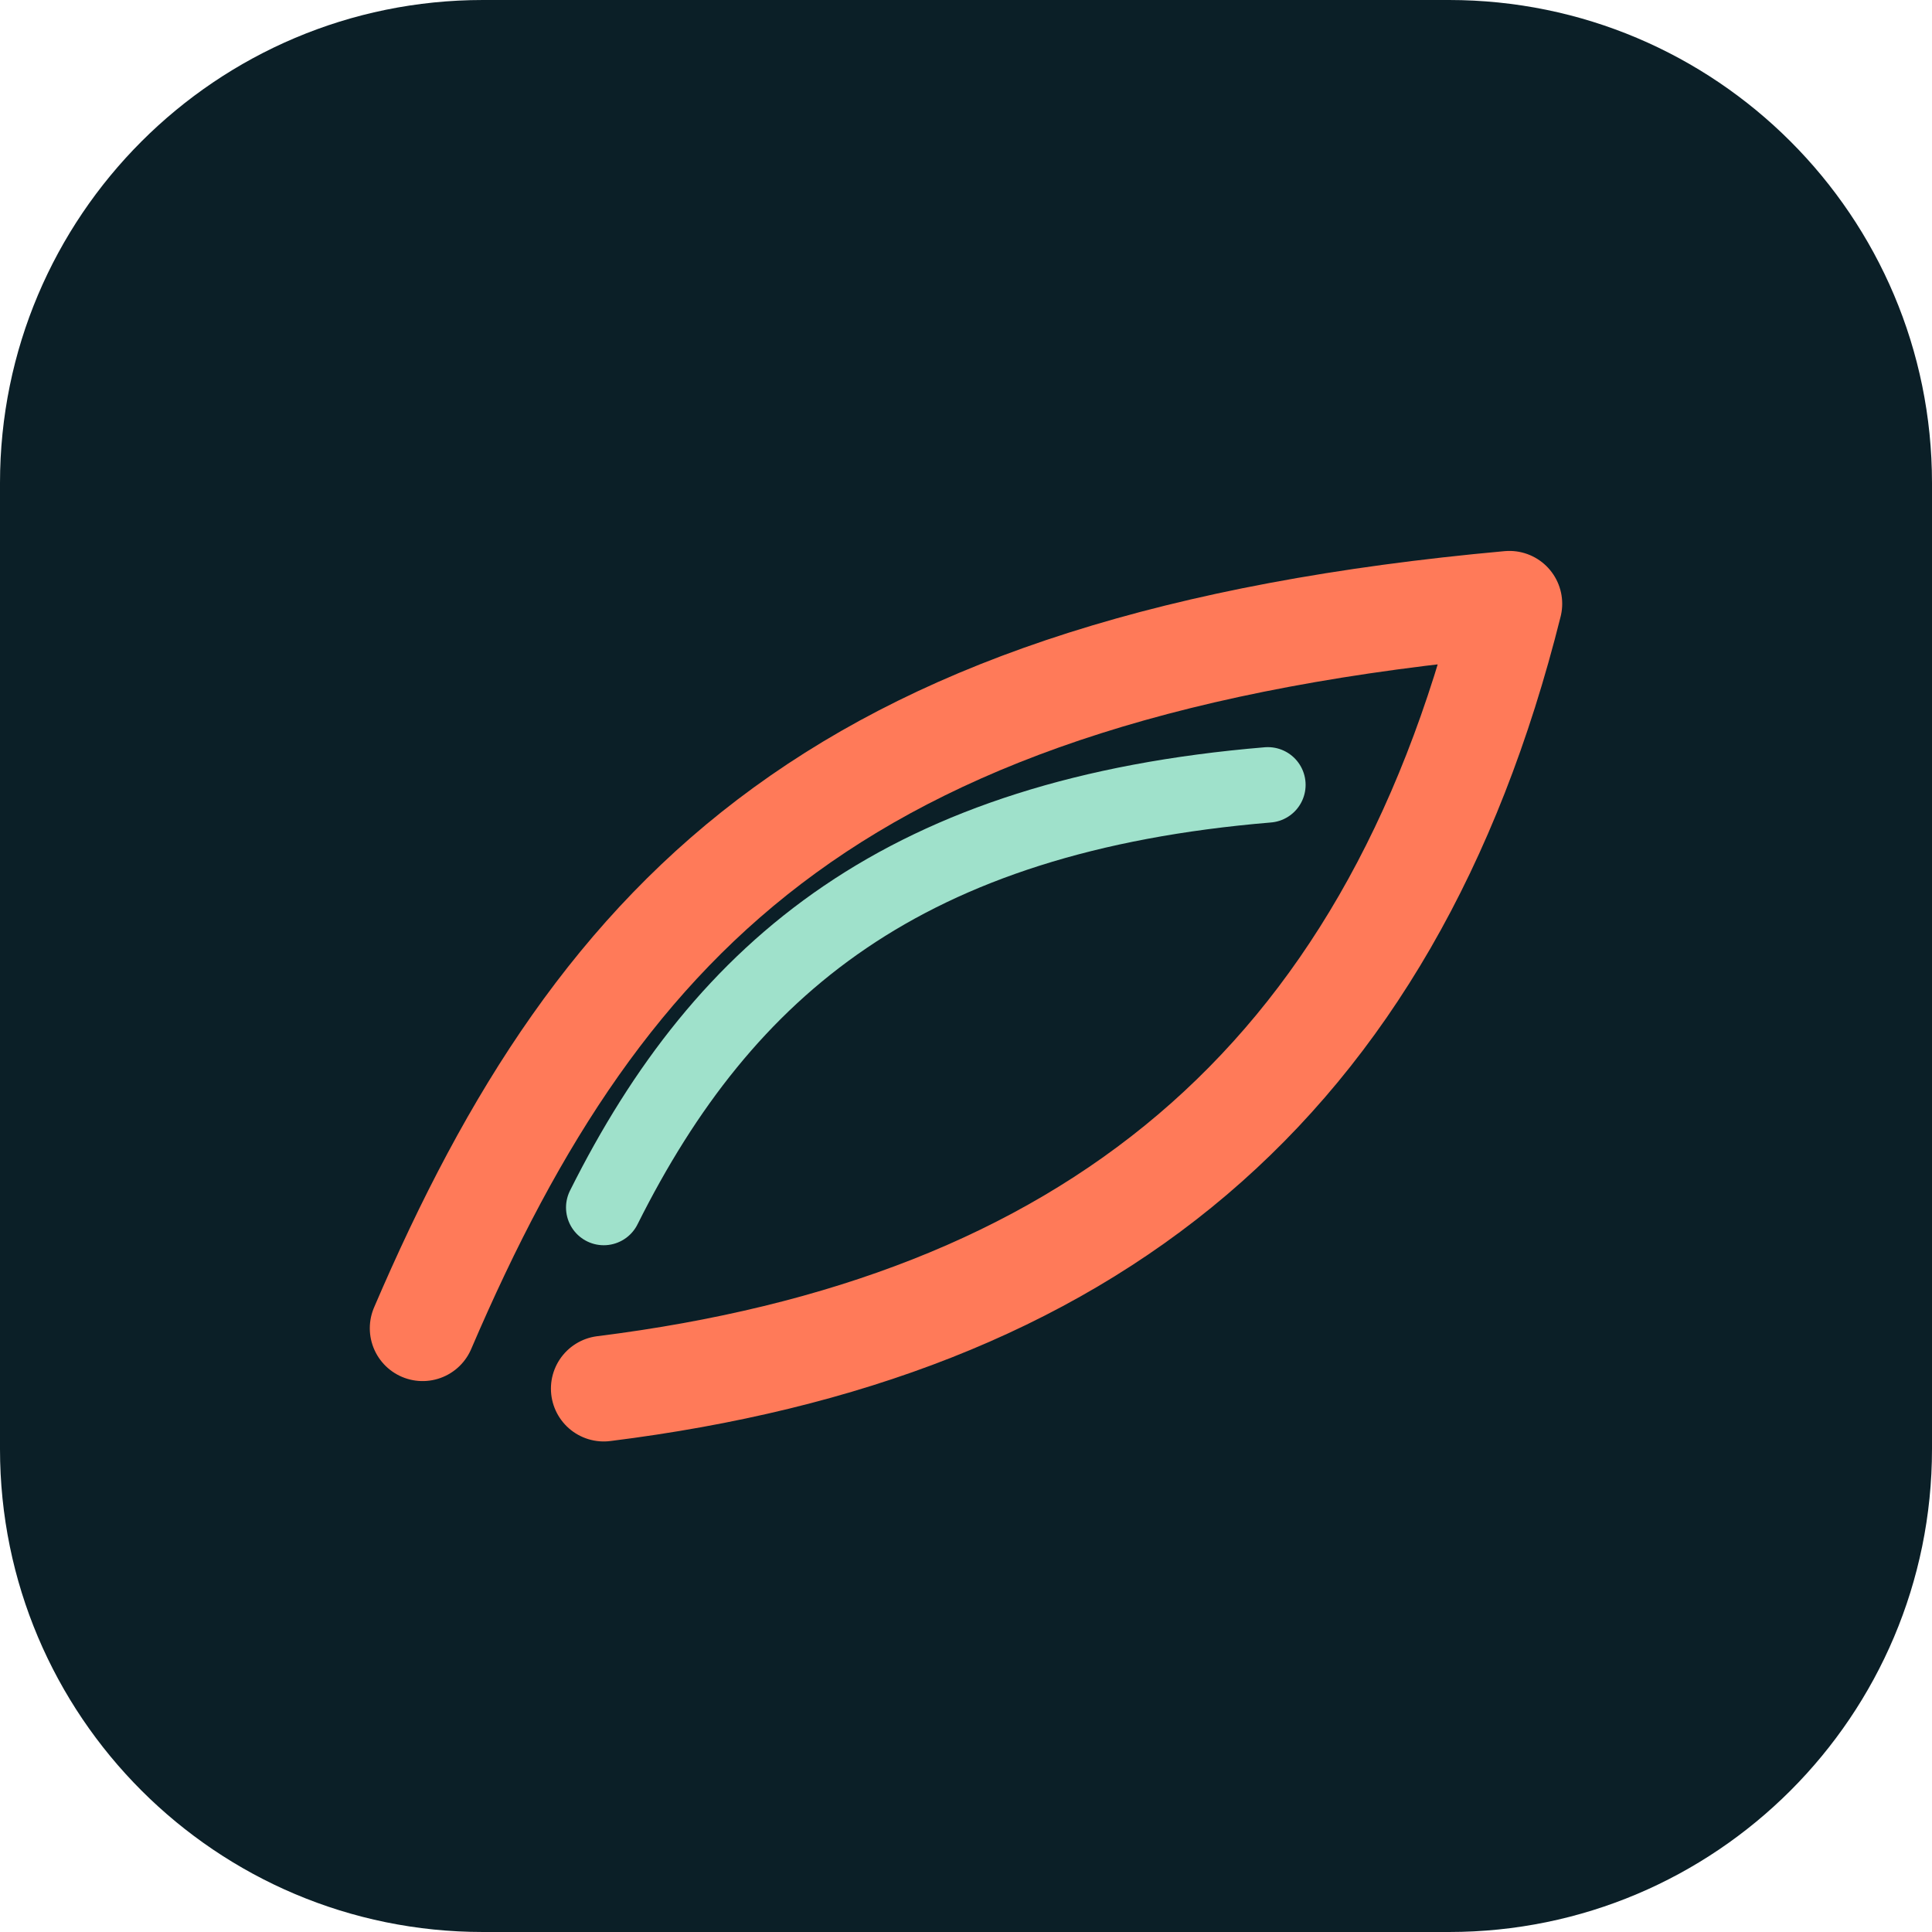
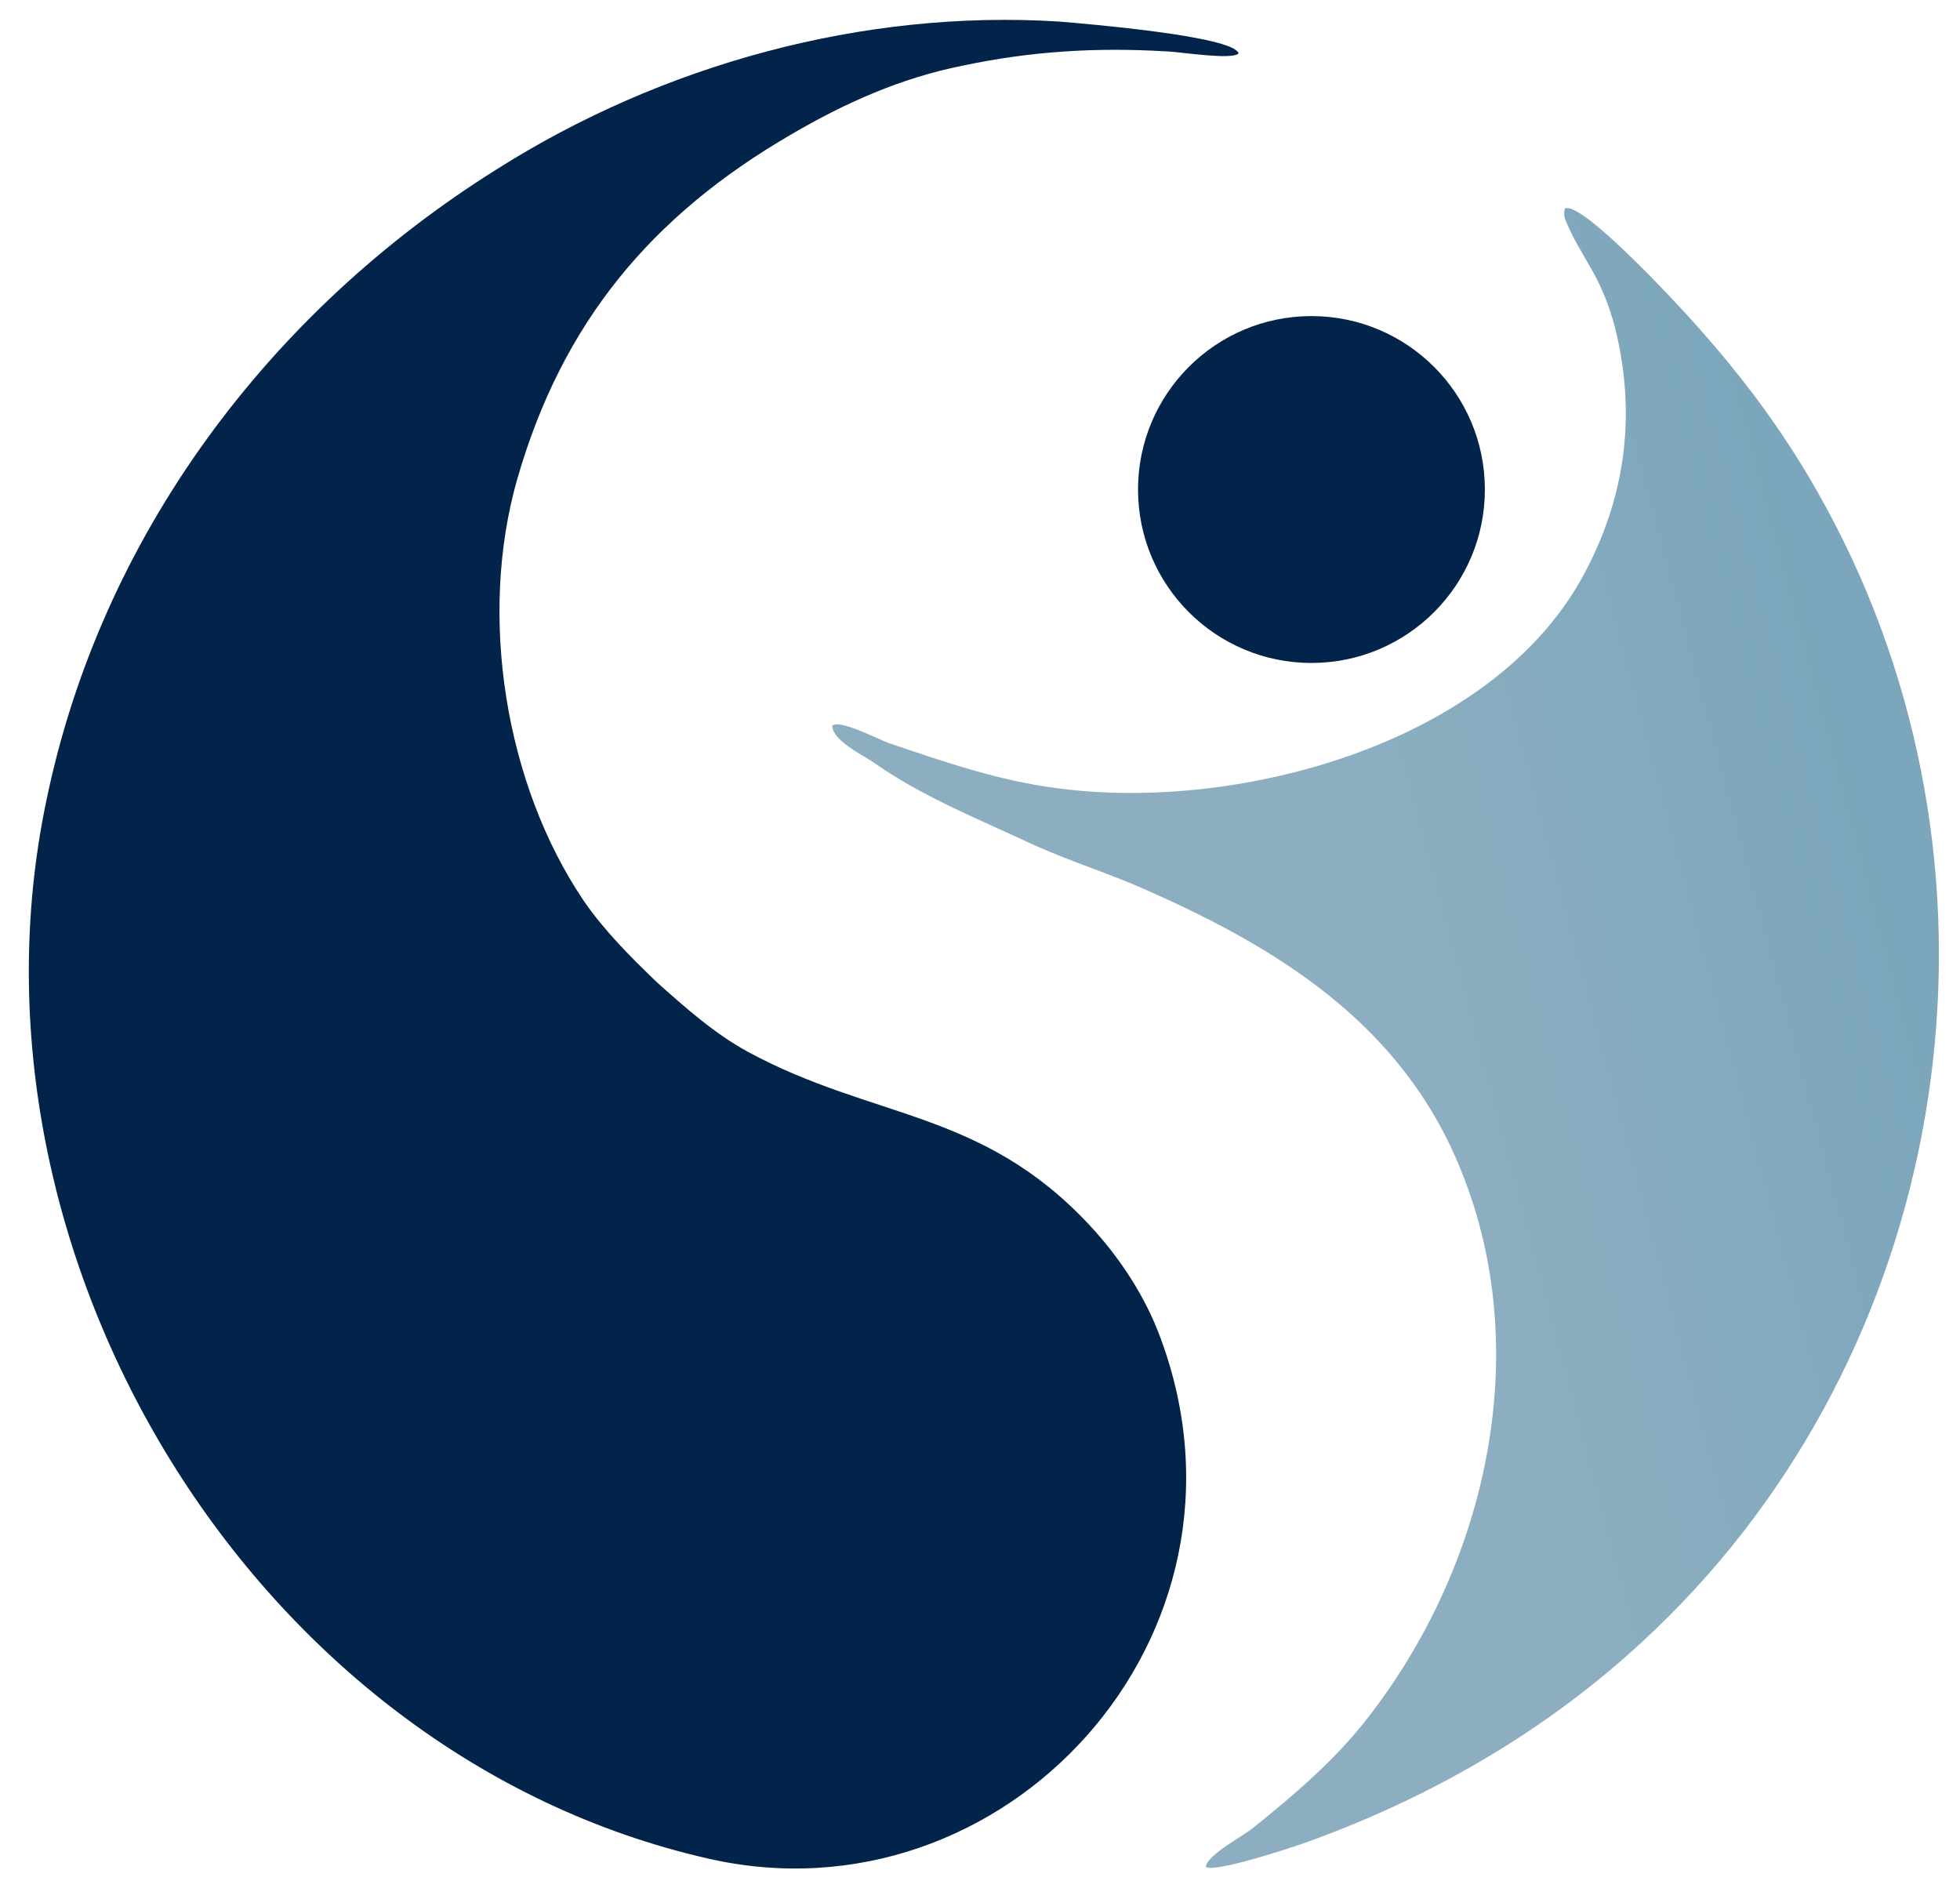
- <svg xmlns="http://www.w3.org/2000/svg" viewBox="0 0 64 64">
-   <rect width="64" height="64" rx="16" fill="#0b1f27" />
-   <path d="M14 44c6-14 14-22 36-24-4 16-14 24-30 26" fill="none" stroke="#ff7a59" stroke-width="3.5" stroke-linecap="round" stroke-linejoin="round" />
-   <path d="M20 40c4-8 10-13 22-14" fill="none" stroke="#9fe1cb" stroke-width="2.5" stroke-linecap="round" />
+ <svg xmlns="http://www.w3.org/2000/svg" viewBox="0 0 191 185" role="img" aria-label="Niamh Corran">
+   <defs>
+     <linearGradient id="g" gradientUnits="userSpaceOnUse" x1="186.3" y1="86.9" x2="140.0" y2="99.2">
+       <stop offset="0" stop-color="#7ba6bb" />
+       <stop offset="1" stop-color="#8caec0" />
+     </linearGradient>
+   </defs>
+   <path fill="#03244a" d="M69 181.1C97.8 187.7 123.9 159.5 113.1 130.4C111.6 126.3 109.1 122.5 106.1 119.3C95.6 108.1 85.1 109.1 72.9 102.5C69.6 100.7 66.8 98.2 64 95.7C61.5 93.3 58.9 90.7 56.9 87.8C49.2 76.4 46.6 60 50.4 46.7C54.8 31.4 63.5 21 77.1 13.1C82.4 10 87.8 7.6 93.8 6.4C100.4 5 106.8 4.6 113.5 5C114.7 5 120.1 5.9 120.7 5.2C120.2 3.5 105.6 2.3 103.2 2.1C84.1 0.9 64.5 6.3 48.4 16.5C26.2 30.4 9.8 52.3 4.5 78.1C-4.7 122.2 24.6 171 69 181.1Z" />
+   <circle cx="127.8" cy="47.7" r="16.9" fill="#03244a" />
+   <path fill="url(#g)" d="M152.5 20.3C152.4 20.7 152.4 20.9 152.5 21.3C154 25.1 156 26.6 157.4 32C159.4 40.1 158.5 47.9 154.7 55.3C146.1 72.4 120.7 79.2 103 76.8C97.4 76.1 91.9 74.2 86.6 72.4C85.5 72 81.9 70.1 81.1 70.7C81.1 72.1 83.9 73.5 85 74.2C89.5 77.4 94.6 79.5 99.6 81.8C103.1 83.5 106.9 84.7 110.5 86.2C124.2 92.1 136.6 99.6 142.4 114.1C149.6 131.9 144.8 152.7 133.2 167.5C130.1 171.5 126 175 122 178.2C121.1 178.9 117.6 180.8 117.5 181.9C118.3 182.6 127.3 179.6 128.7 179C140.2 174.7 150.9 168.4 159.9 160.1C188.9 133.5 197 90 180.5 54.5C175.4 43.6 169.3 35.6 161 27.1C159.8 25.9 153.9 19.8 152.5 20.3Z" />
</svg>
